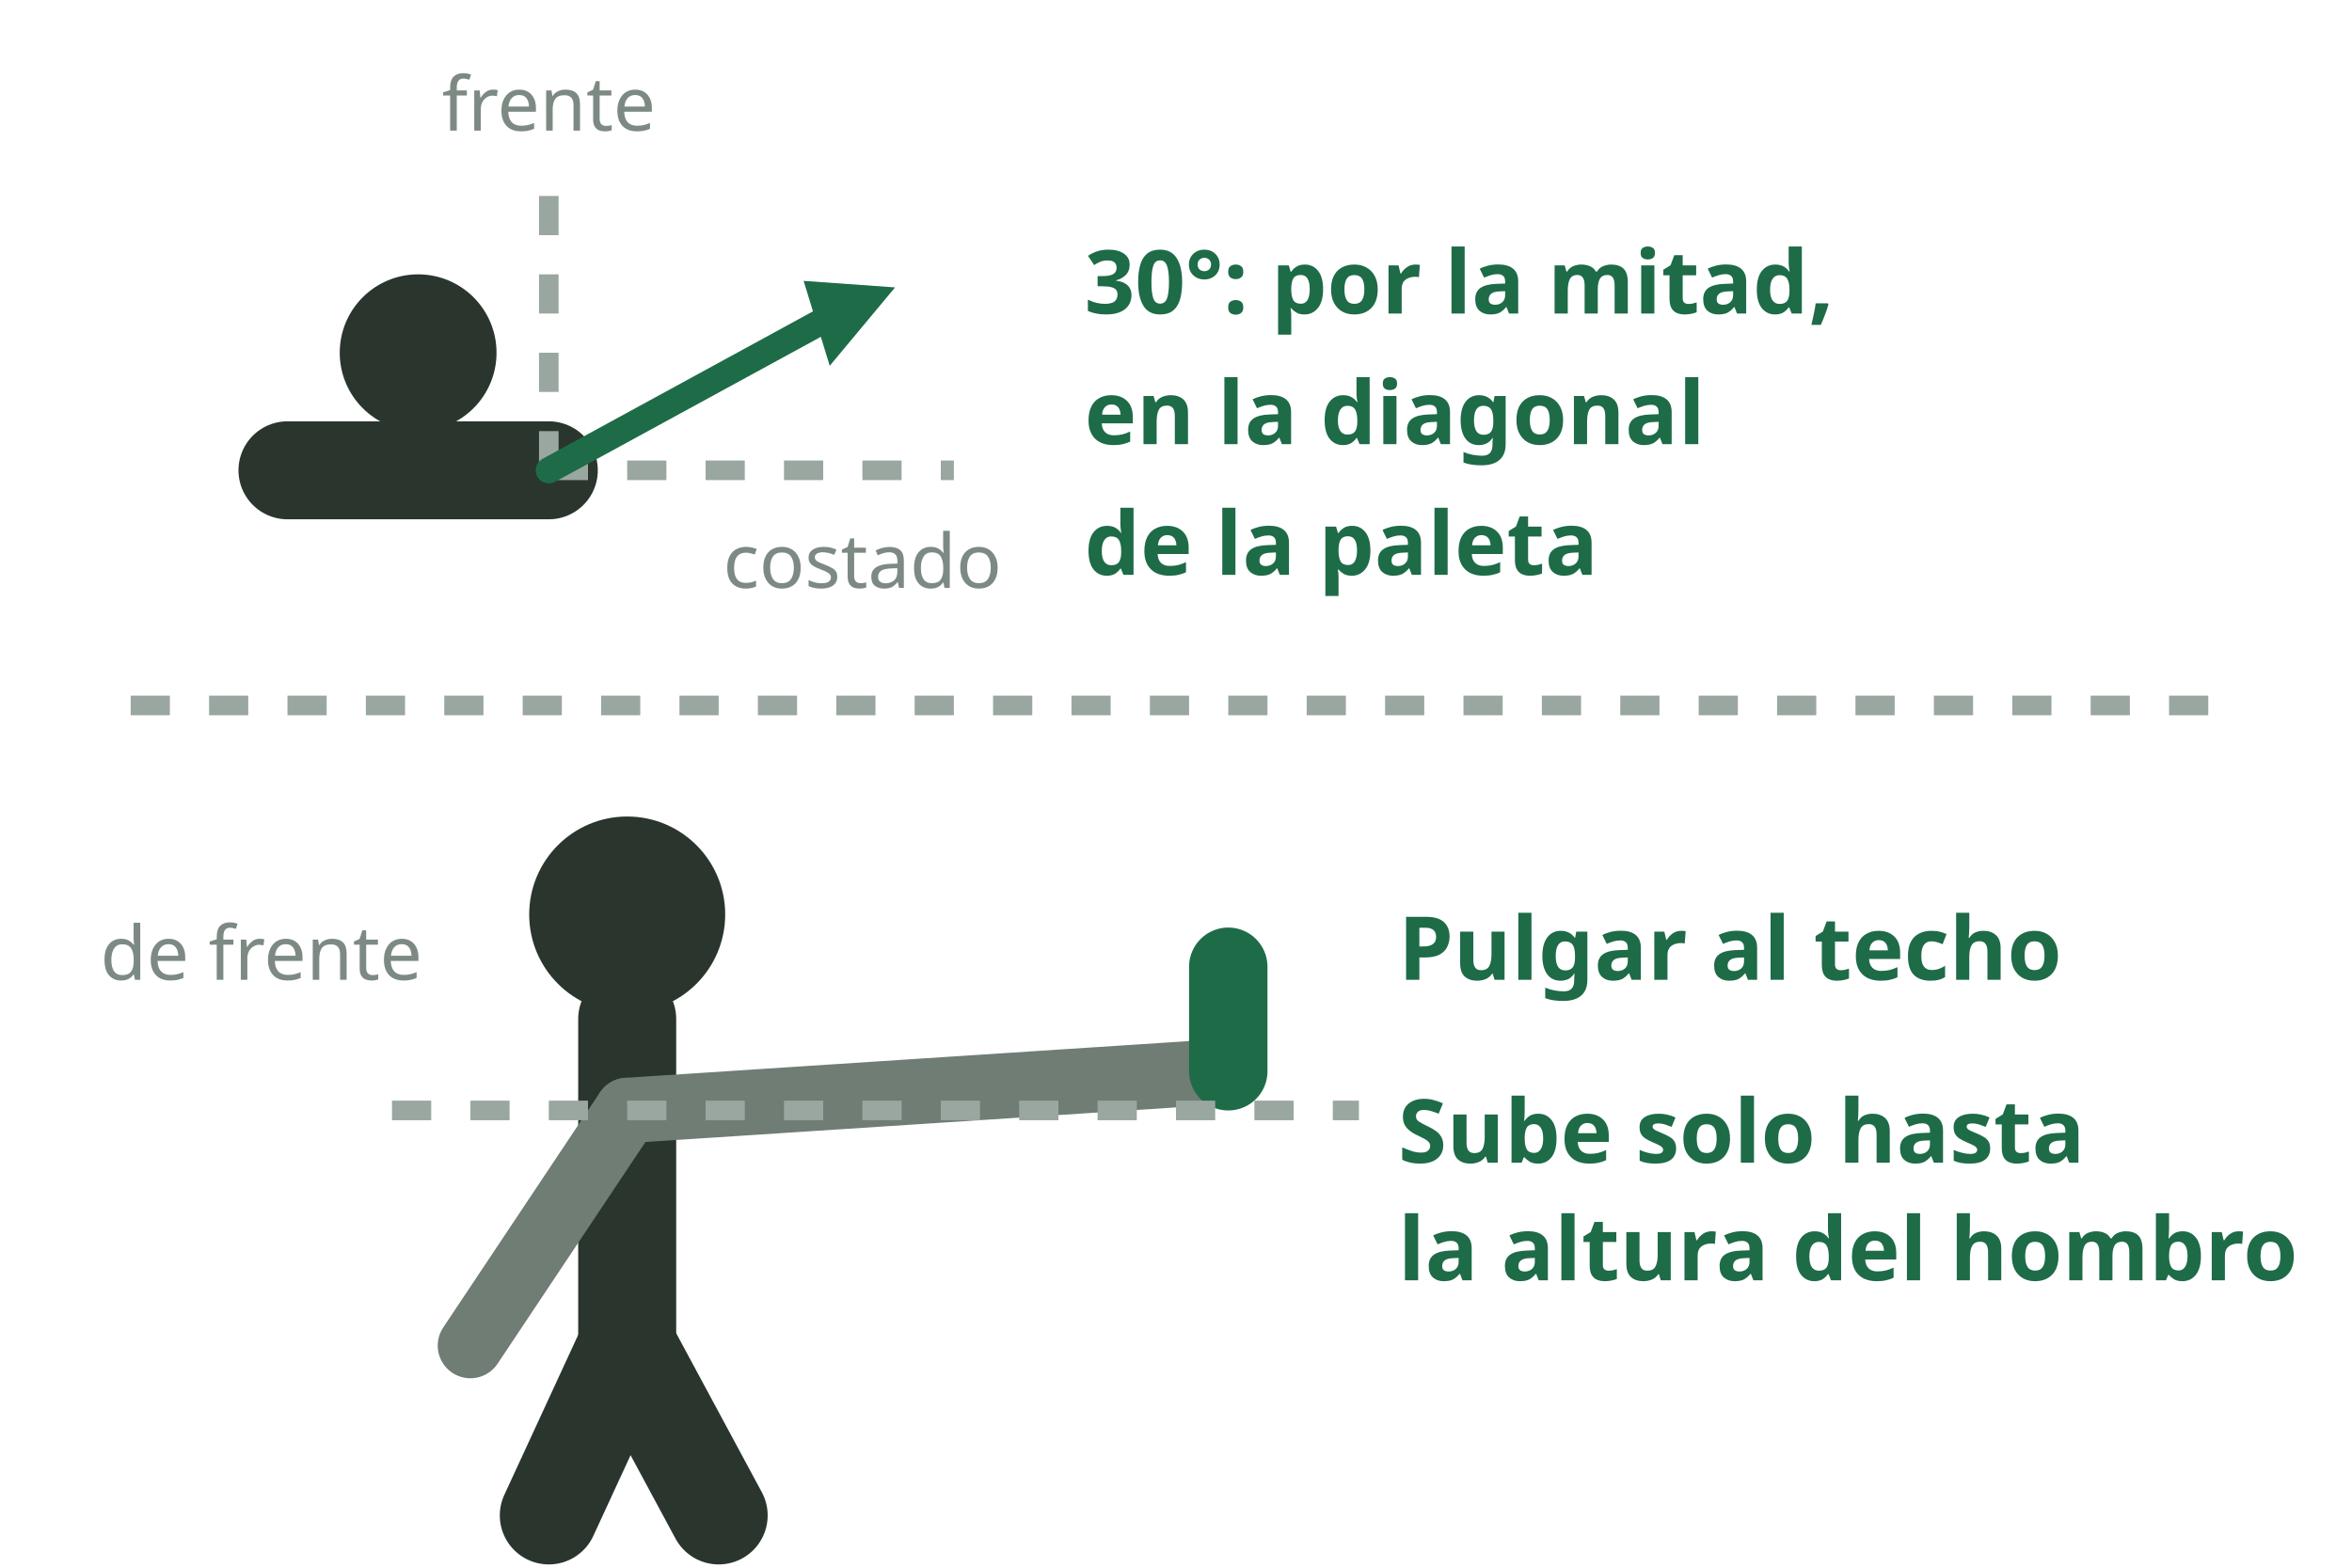
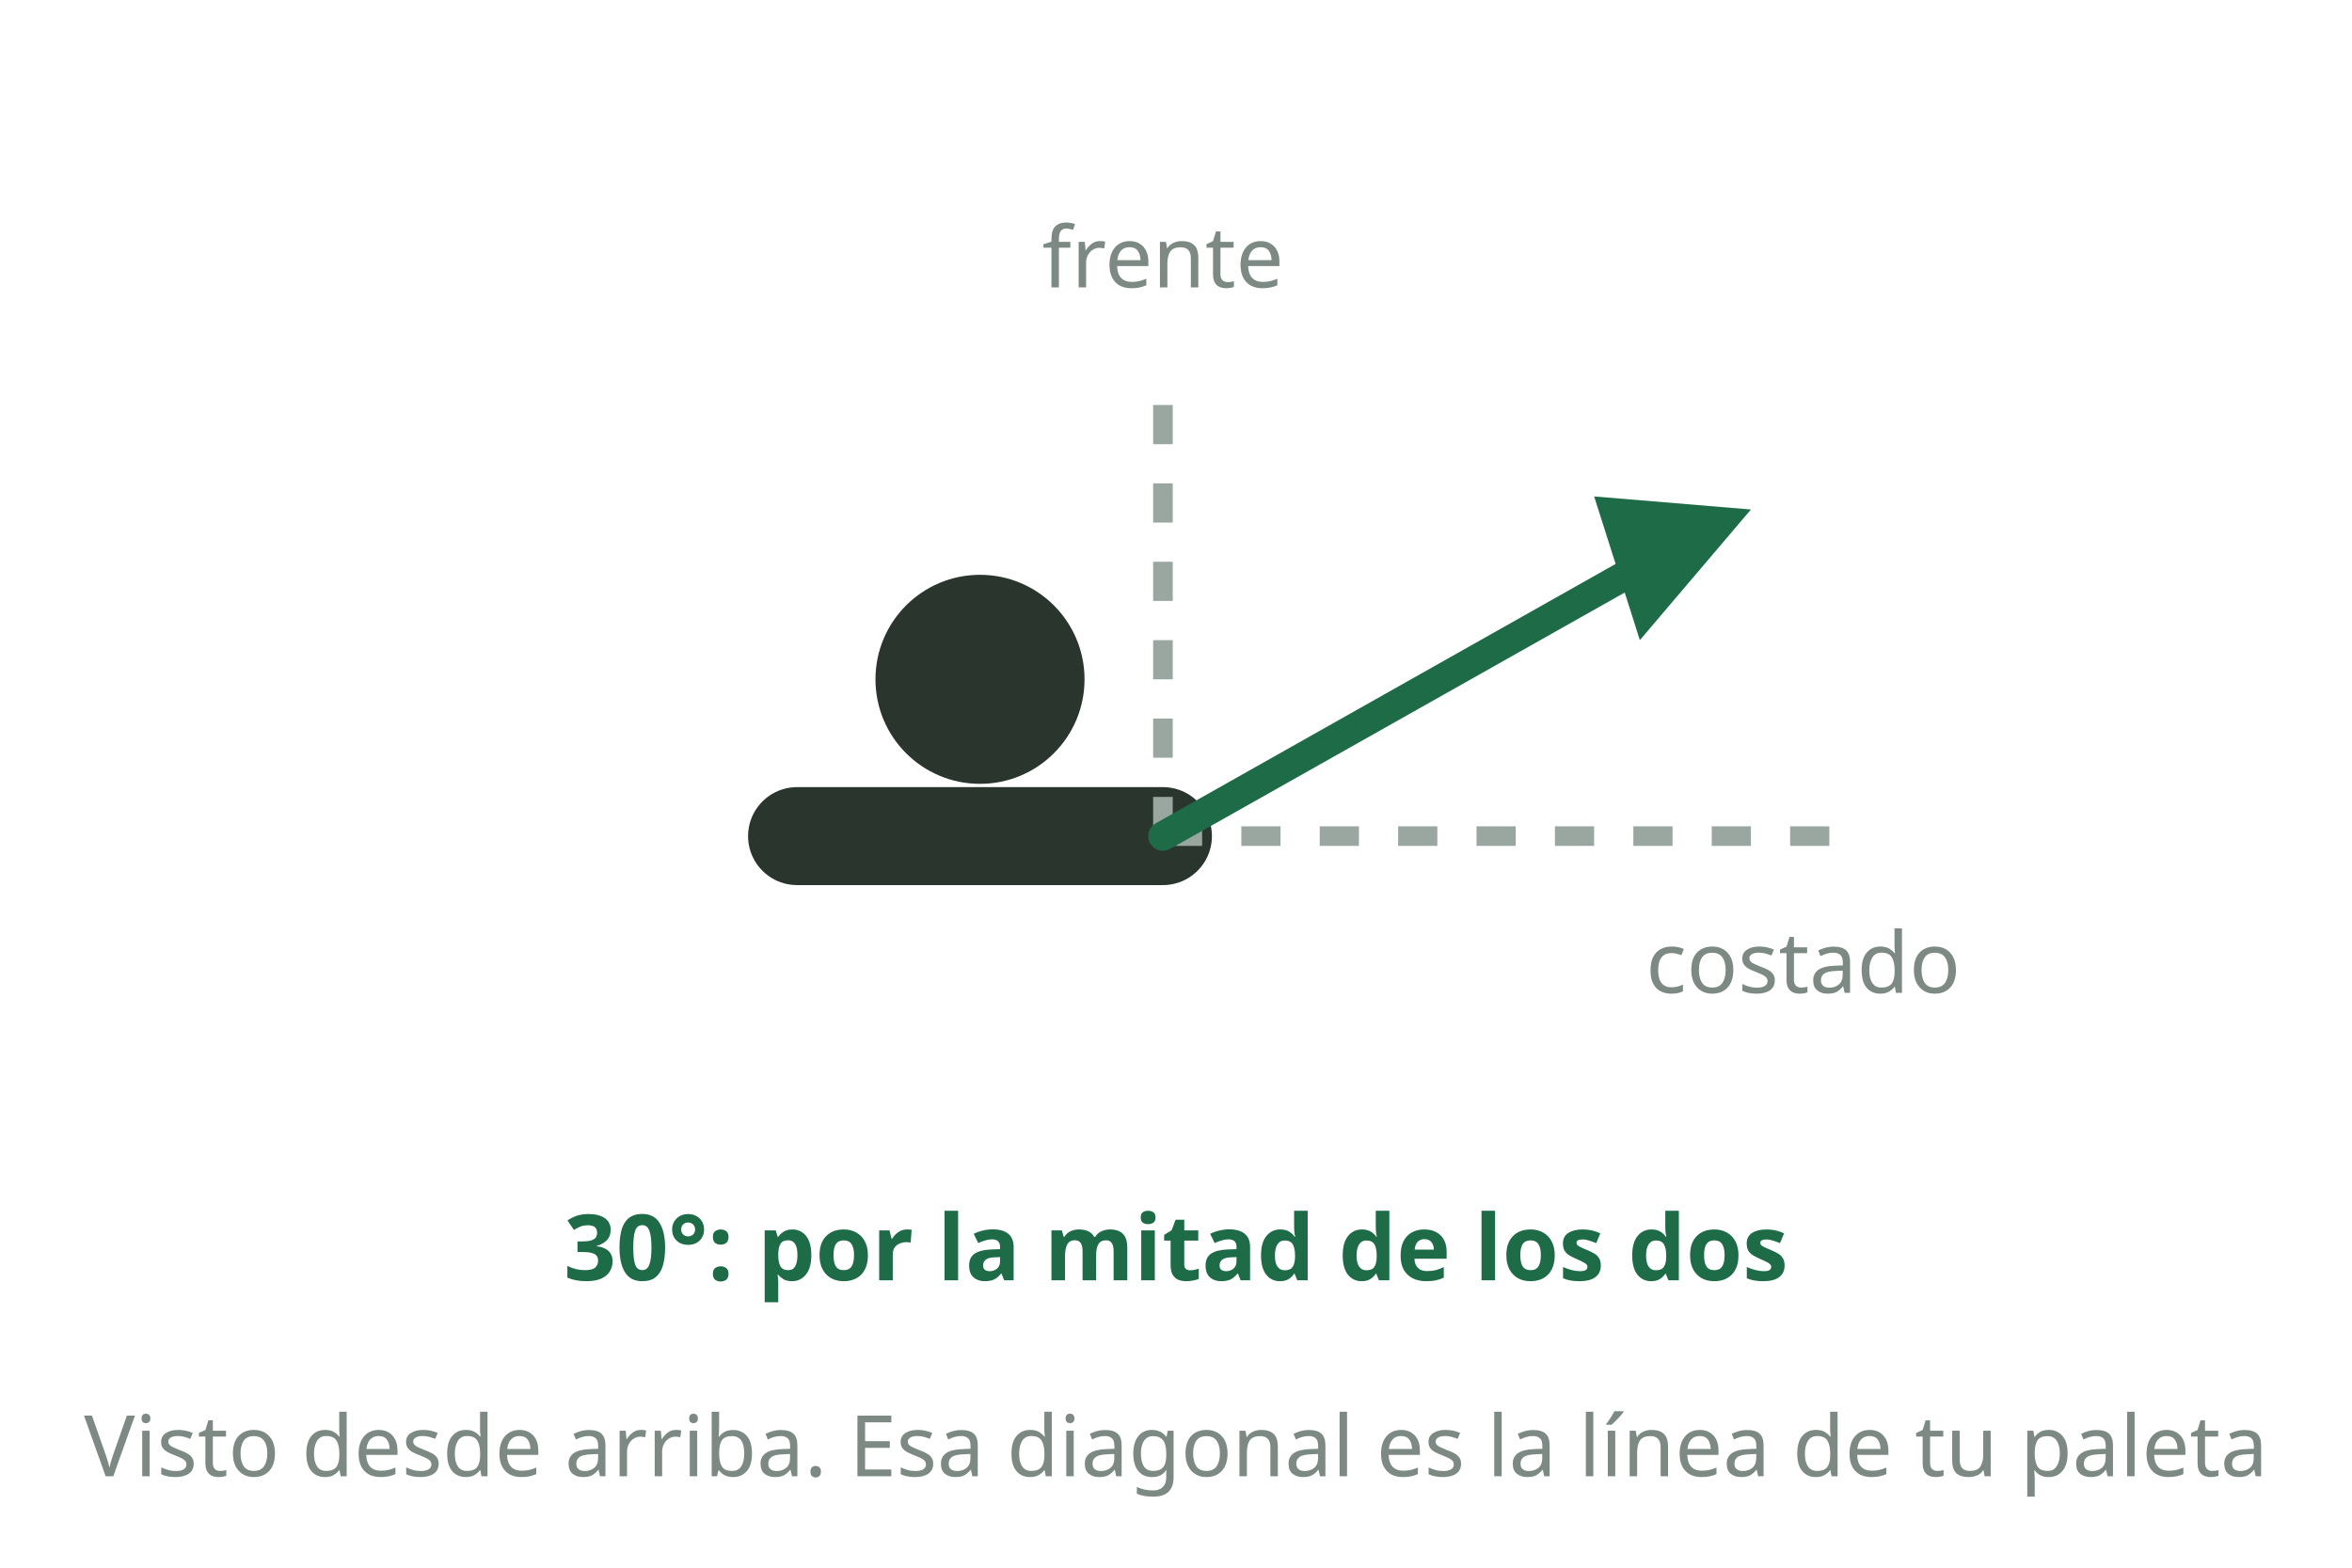
- <svg xmlns="http://www.w3.org/2000/svg" viewBox="0 0 360 240" width="360" height="240" role="img" aria-label="Elevacion en el plano de la escapula: el brazo sube en diagonal, a 30 grados del costado, con el pulgar arriba">
+ <svg xmlns="http://www.w3.org/2000/svg" viewBox="0 0 360 240" width="360" height="240" role="img" aria-label="Vista desde arriba: el brazo sube en la diagonal de la paleta, a 30 grados">
  <style>
    .suelo { stroke: #c9d2cc; stroke-width: 4; stroke-linecap: round }
-     .pared { stroke: #c9d2cc; stroke-width: 4; stroke-linecap: round }
+     .pared { stroke: #c9d2cc; stroke-width: 5; stroke-linecap: round }
    .cuerpo { stroke: #2a352e; stroke-width: 15; stroke-linecap: round; fill: none }
-     .brazo { stroke: #6f7d75; stroke-width: 10; stroke-linecap: round; fill: none }
+     .brazo { stroke: #6f7d75; stroke-width: 11; stroke-linecap: round; fill: none }
    .cabeza { fill: #2a352e }
-     .pie { stroke: #1E6B48; stroke-width: 12; stroke-linecap: round; fill: none }
-     .flecha { stroke: #1E6B48; stroke-width: 4; fill: none; stroke-linecap: round }
+     .activo { stroke: #1E6B48; stroke-width: 12; stroke-linecap: round; fill: none }
+     .antes { stroke: #b9c3bd; stroke-width: 11; stroke-linecap: round; fill: none }
+     .banda { stroke: #1E6B48; stroke-width: 3.5; fill: none; stroke-dasharray: 2 6; stroke-linecap: round }
+     .flecha { stroke: #1E6B48; stroke-width: 4.5; fill: none; stroke-linecap: round }
    .rot { fill: #1E6B48 }
+     .mal { stroke: #c4634f; stroke-width: 5; stroke-linecap: round; fill: none }
+     .malrot { fill: #c4634f }
    .guia { stroke: #9aa7a0; stroke-width: 3; stroke-dasharray: 6 6; fill: none }
-     .banda { stroke: #1E6B48; stroke-width: 3.5; fill: none; stroke-dasharray: 2 5; stroke-linecap: round }
-     .izq { font: 600 13.5px system-ui, sans-serif; fill: #1E6B48; text-anchor: start }
-     .der { font: 600 13.5px system-ui, sans-serif; fill: #1E6B48; text-anchor: end }
-     .cen { font: 600 13.5px system-ui, sans-serif; fill: #1E6B48; text-anchor: middle }
-     .nota { font: 400 12.5px system-ui, sans-serif; fill: #7d8a83; text-anchor: middle }
-     .chico { font: 400 11.5px system-ui, sans-serif; fill: #7d8a83; text-anchor: middle }
+     .izq { font: 600 14px system-ui, sans-serif; fill: #1E6B48; text-anchor: start }
+     .der { font: 600 14px system-ui, sans-serif; fill: #1E6B48; text-anchor: end }
+     .cen { font: 600 14px system-ui, sans-serif; fill: #1E6B48; text-anchor: middle }
+     .malt { font: 600 14px system-ui, sans-serif; fill: #c4634f; text-anchor: middle }
+     .nota { font: 400 13px system-ui, sans-serif; fill: #7d8a83; text-anchor: middle }
  </style>
-   <circle class="cabeza" cx="64" cy="54" r="12" />
-   <path class="cuerpo" d="M44 72 H84" />
-   <path class="guia" d="M84 72 V28" />
-   <text class="chico" x="84" y="20">frente</text>
-   <path class="guia" d="M84 72 H146" />
-   <text class="chico" x="132" y="90">costado</text>
-   <path class="flecha" d="M84 72 L128 48" />
-   <path class="rot" d="M137 44 l-10 12 -4 -13 z" />
-   <text class="izq" x="166" y="48">30°: por la mitad,</text>
-   <text class="izq" x="166" y="68">en la diagonal</text>
-   <text class="izq" x="166" y="88">de la paleta</text>
-   <path class="guia" d="M20 108 H340" />
-   <circle class="cabeza" cx="96" cy="140" r="15" />
-   <path class="cuerpo" d="M96 156 V206" />
-   <path class="cuerpo" d="M96 206 L84 232" />
-   <path class="cuerpo" d="M96 206 L110 232" />
-   <path class="brazo" d="M96 170 L72 206" />
-   <path class="brazo" d="M96 170 L188 164" />
-   <path class="pie" d="M188 164 V148" />
-   <path class="guia" d="M60 170 H208" />
-   <text class="izq" x="214" y="150">Pulgar al techo</text>
-   <text class="izq" x="214" y="178">Sube solo hasta</text>
-   <text class="izq" x="214" y="196">la altura del hombro</text>
-   <text class="chico" x="40" y="150">de frente</text>
+   <circle class="cabeza" cx="150" cy="104" r="16" />
+   <path class="cuerpo" d="M122 128 H178" />
+   <path class="guia" d="M178 128 V56" />
+   <text class="nota" x="178" y="44">frente</text>
+   <path class="guia" d="M178 128 H286" />
+   <text class="nota" x="276" y="152">costado</text>
+   <path class="flecha" d="M178 128 L256 84" />
+   <path class="rot" d="M268 78 l-17 20 -7 -22 z" />
+   <text class="cen" x="180" y="196">30°: por la mitad de los dos</text>
+   <text class="nota" x="180" y="226">Visto desde arriba. Esa diagonal es la línea de tu paleta</text>
</svg>
